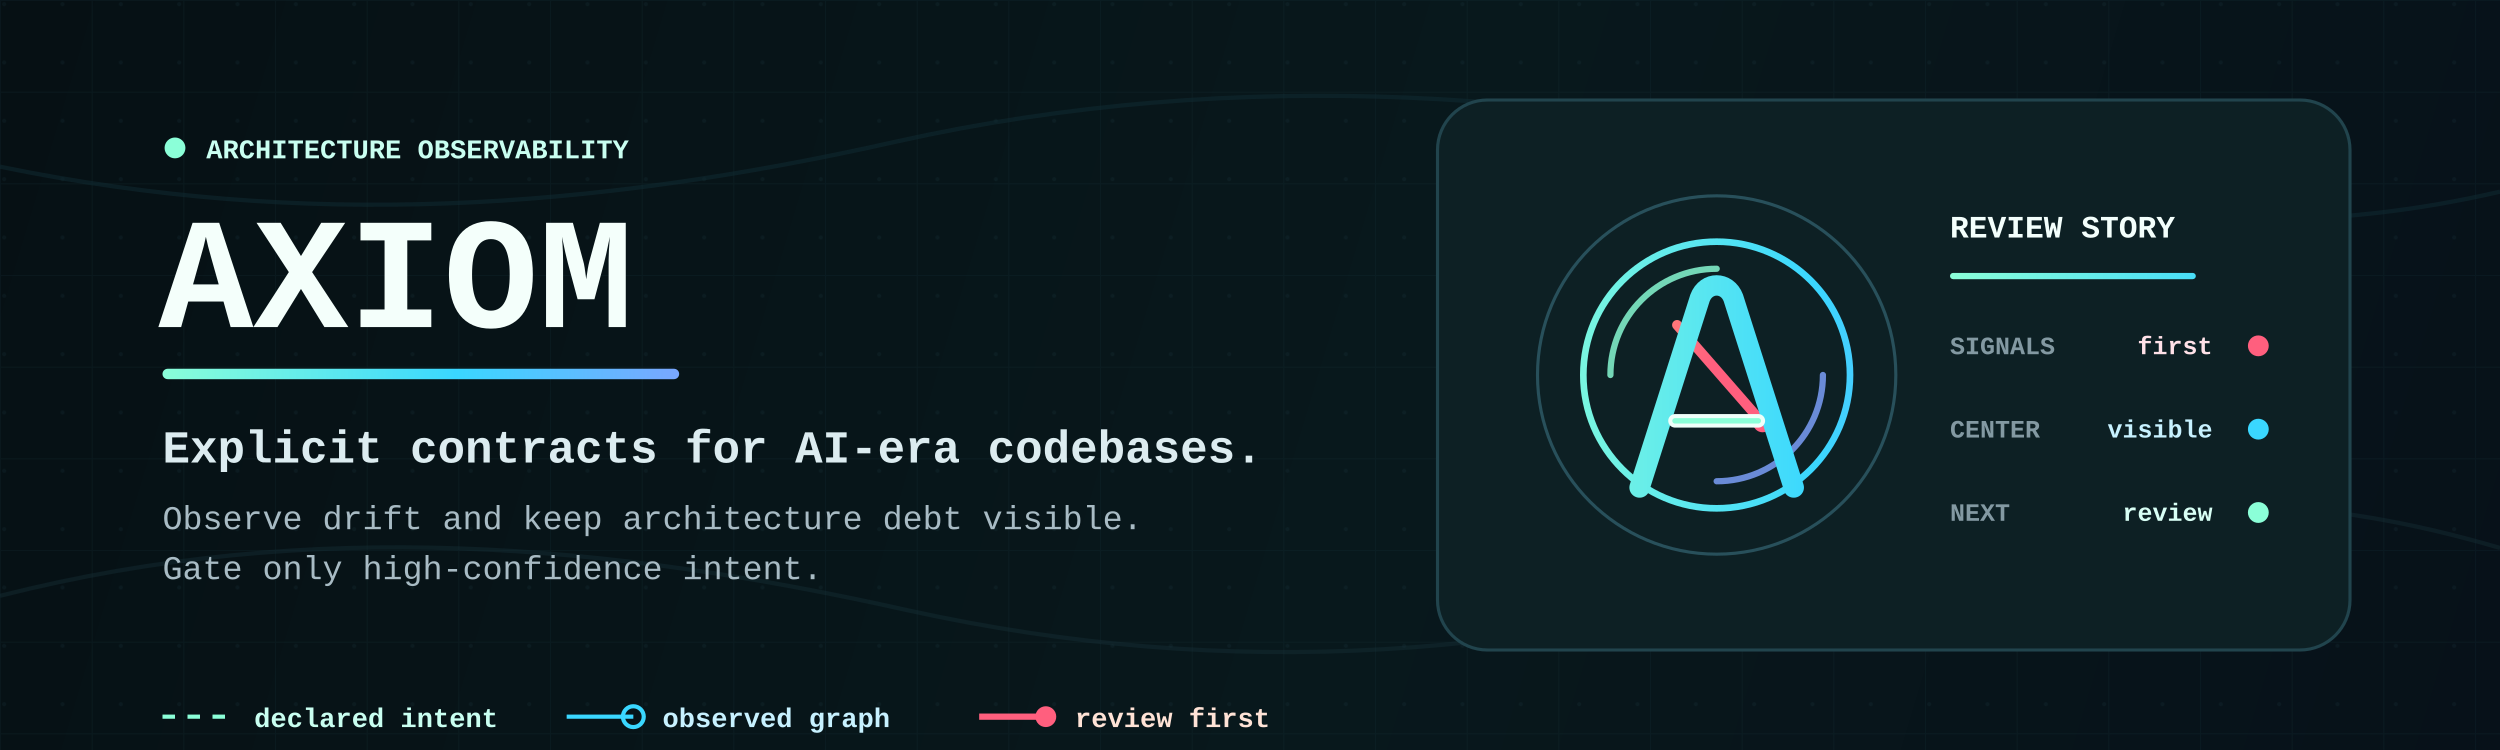
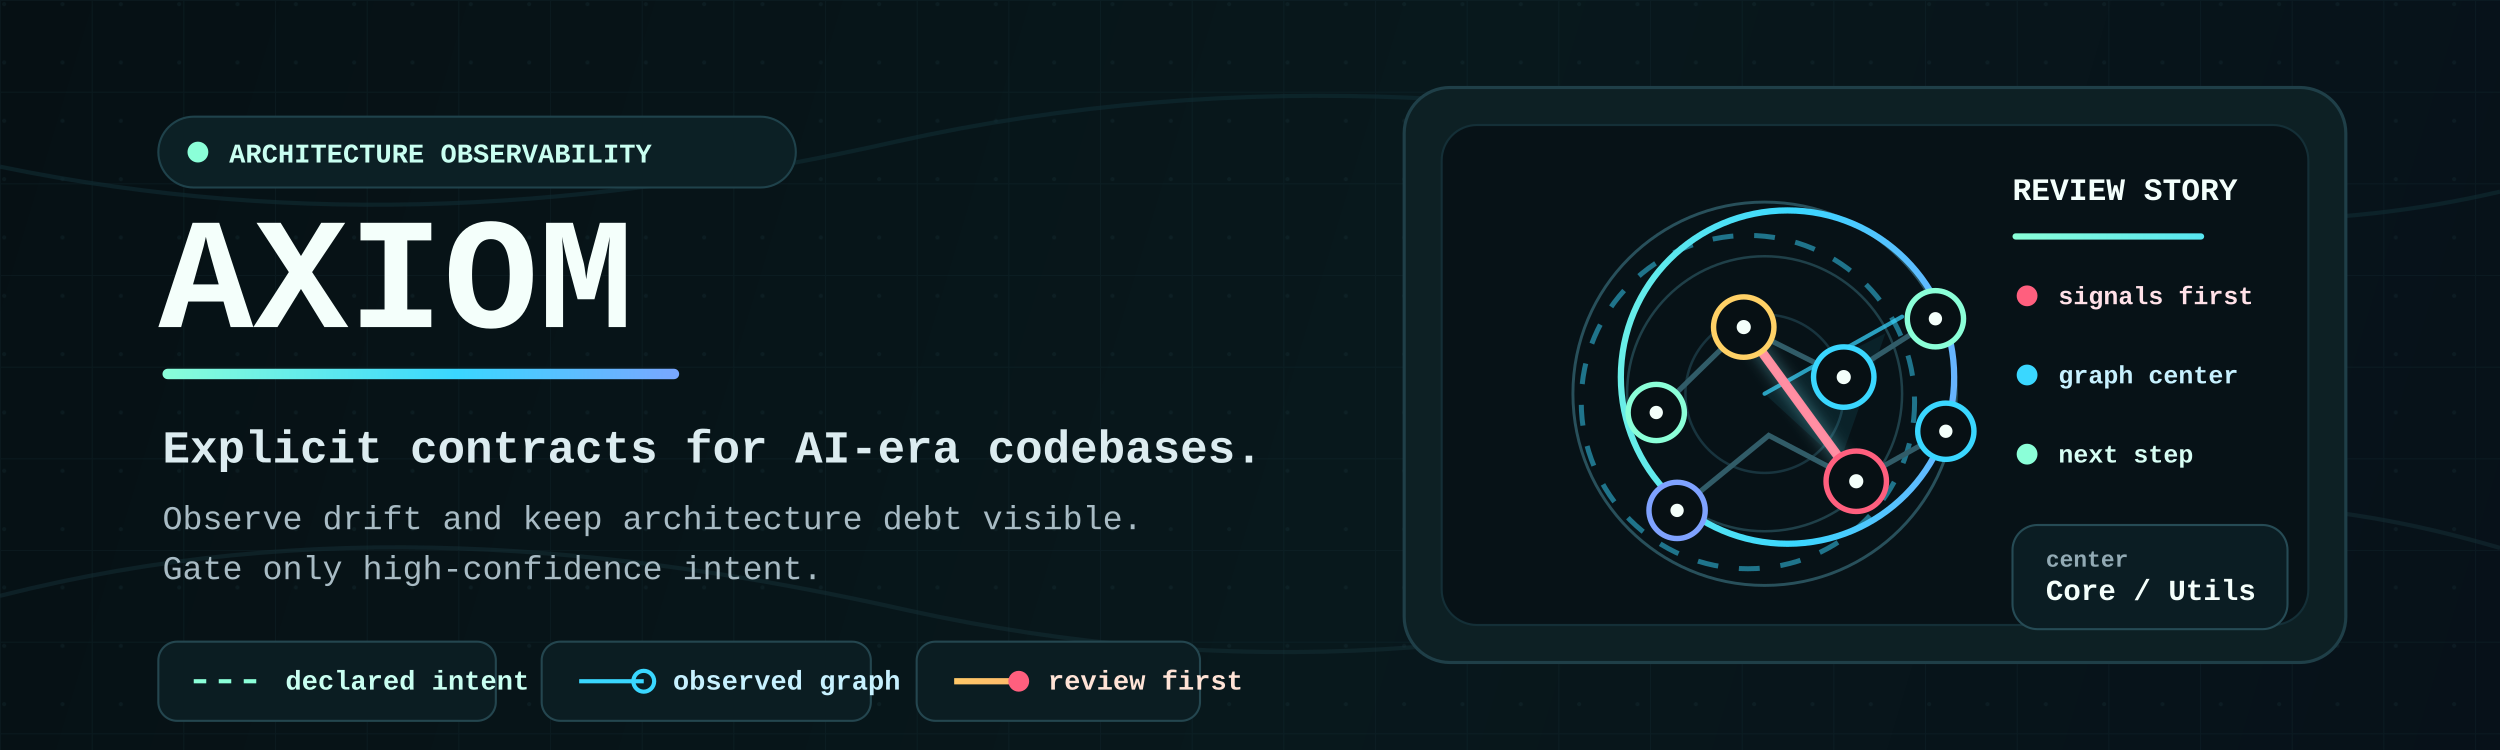
<svg xmlns="http://www.w3.org/2000/svg" width="1200" height="360" viewBox="0 0 1200 360" fill="none" role="img" aria-labelledby="title desc">
  <defs>
    <linearGradient id="bg" x1="0" y1="0" x2="1200" y2="360" gradientUnits="userSpaceOnUse">
      <stop stop-color="#061014" />
-       <stop offset="0.56" stop-color="#08181C" />
+       <stop offset="0.55" stop-color="#08181C" />
      <stop offset="1" stop-color="#071119" />
    </linearGradient>
    <linearGradient id="teal" x1="0" y1="0" x2="260" y2="0" gradientUnits="userSpaceOnUse">
      <stop stop-color="#8BFFD8" />
      <stop offset="0.55" stop-color="#3AD7FF" />
      <stop offset="1" stop-color="#7FA2FF" />
    </linearGradient>
-     <linearGradient id="drift" x1="0" y1="0" x2="98" y2="86" gradientUnits="userSpaceOnUse">
+     <linearGradient id="drift" x1="0" y1="0" x2="120" y2="120" gradientUnits="userSpaceOnUse">
      <stop stop-color="#FFD166" />
      <stop offset="1" stop-color="#FF5F7E" />
    </linearGradient>
-     <linearGradient id="panel" x1="692" y1="48" x2="1126" y2="312" gradientUnits="userSpaceOnUse">
+     <linearGradient id="panel" x1="678" y1="42" x2="1128" y2="318" gradientUnits="userSpaceOnUse">
      <stop stop-color="#0D2024" />
      <stop offset="1" stop-color="#08141B" />
    </linearGradient>
-     <radialGradient id="markGlow" cx="0" cy="0" r="1" gradientUnits="userSpaceOnUse" gradientTransform="translate(824 174) rotate(90) scale(130)">
+     <radialGradient id="radarFade" cx="0" cy="0" r="1" gradientUnits="userSpaceOnUse" gradientTransform="translate(846 154) rotate(90) scale(120)">
      <stop stop-color="#37D6FF" stop-opacity="0.18" />
      <stop offset="1" stop-color="#37D6FF" stop-opacity="0" />
    </radialGradient>
-     <filter id="softGlow" x="-40%" y="-40%" width="180%" height="180%">
+     <filter id="signalGlow" x="-50%" y="-50%" width="200%" height="200%">
      <feGaussianBlur stdDeviation="3.5" result="blur" />
-       <feColorMatrix in="blur" type="matrix" values="0 0 0 0 0.29 0 0 0 0 0.95 0 0 0 0 0.88 0 0 0 0.34 0" />
+       <feColorMatrix in="blur" type="matrix" values="0 0 0 0 0.22 0 0 0 0 0.84 0 0 0 0 0.95 0 0 0 0.45 0" />
      <feBlend in="SourceGraphic" mode="screen" />
    </filter>
    <pattern id="grid" width="44" height="44" patternUnits="userSpaceOnUse">
      <path d="M44 0H0V44" stroke="#17333B" stroke-width="1" />
    </pattern>
    <pattern id="dots" width="28" height="28" patternUnits="userSpaceOnUse">
      <circle cx="2" cy="2" r="1" fill="#24464F" />
    </pattern>
  </defs>
  <rect width="1200" height="360" fill="url(#bg)" />
-   <rect width="1200" height="360" fill="url(#grid)" opacity="0.22" />
-   <rect width="1200" height="360" fill="url(#dots)" opacity="0.16" />
-   <path d="M0 286C150 248 293 261 436 293C591 327 735 317 899 268C1032 229 1121 240 1200 263" stroke="#17323A" stroke-width="2" opacity="0.38" />
-   <path d="M0 80C146 110 283 101 430 68C596 31 760 44 910 82C1034 113 1122 110 1200 92" stroke="#102C34" stroke-width="2" opacity="0.5" />
-   <g transform="translate(76 58)" font-family="ui-monospace, SFMono-Regular, Menlo, Consolas, Liberation Mono, monospace">
-     <g font-size="13" font-weight="800">
-       <circle cx="8" cy="13" r="5" fill="#8BFFD8" />
-       <text x="23" y="18" fill="#C9FFF1">ARCHITECTURE OBSERVABILITY</text>
+   <rect width="1200" height="360" fill="url(#grid)" opacity="0.24" />
+   <rect width="1200" height="360" fill="url(#dots)" opacity="0.18" />
+   <path d="M0 286C150 248 293 261 436 293C591 327 735 317 899 268C1032 229 1121 240 1200 263" stroke="#17323A" stroke-width="2" opacity="0.45" />
+   <path d="M0 80C146 110 283 101 430 68C596 31 760 44 910 82C1034 113 1122 110 1200 92" stroke="#102C34" stroke-width="2" opacity="0.58" />
+   <g transform="translate(76 56)" font-family="ui-monospace, SFMono-Regular, Menlo, Consolas, Liberation Mono, monospace">
+     <g>
+       <rect x="0" y="0" width="306" height="34" rx="17" fill="#0C2025" stroke="#1F424B" />
+       <circle cx="19" cy="17" r="5" fill="#8BFFD8" />
+       <text x="34" y="22" fill="#C9FFF1" font-size="13" font-weight="800">ARCHITECTURE OBSERVABILITY</text>
    </g>
-     <text x="0" y="99" fill="#F4FFFB" font-size="76" font-weight="800" letter-spacing="0">AXIOM</text>
-     <rect x="2" y="119" width="248" height="5" rx="2.5" fill="url(#teal)" />
-     <text x="2" y="164" fill="#DCECF0" font-size="22" font-weight="700">Explicit contracts for AI-era codebases.</text>
-     <text x="2" y="196" fill="#A8BBC4" font-size="16" font-weight="500">Observe drift and keep architecture debt visible.</text>
-     <text x="2" y="220" fill="#A8BBC4" font-size="16" font-weight="500">Gate only high-confidence intent.</text>
-     <g transform="translate(2 286)" font-size="13" font-weight="800">
-       <path d="M0 0H32" stroke="#8BFFD8" stroke-width="2" stroke-dasharray="6 6" />
-       <text x="44" y="5" fill="#C9FFF1">declared intent</text>
-       <path d="M194 0H226" stroke="#3AD7FF" stroke-width="2" />
-       <circle cx="226" cy="0" r="5" stroke="#3AD7FF" stroke-width="2" />
-       <text x="240" y="5" fill="#C7F1FF">observed graph</text>
-       <path d="M392 0H424" stroke="url(#drift)" stroke-width="3" />
-       <circle cx="424" cy="0" r="5" fill="#FF5F7E" />
-       <text x="438" y="5" fill="#FFE3D6">review first</text>
+     <text x="0" y="101" fill="#F4FFFB" font-size="76" font-weight="800" letter-spacing="0">AXIOM</text>
+     <rect x="2" y="121" width="248" height="5" rx="2.5" fill="url(#teal)" />
+     <text x="2" y="166" fill="#DCECF0" font-size="22" font-weight="700">Explicit contracts for AI-era codebases.</text>
+     <text x="2" y="198" fill="#A8BBC4" font-size="16" font-weight="500">Observe drift and keep architecture debt visible.</text>
+     <text x="2" y="222" fill="#A8BBC4" font-size="16" font-weight="500">Gate only high-confidence intent.</text>
+     <g transform="translate(0 270)" font-size="13" font-weight="800">
+       <g>
+         <rect x="0" y="-18" width="162" height="38" rx="9" fill="#0B1D22" stroke="#24464F" />
+         <path d="M17 1H47" stroke="#8BFFD8" stroke-width="2" stroke-dasharray="6 6" />
+         <text x="61" y="5" fill="#C9FFF1">declared intent</text>
+       </g>
+       <g transform="translate(184 0)">
+         <rect x="0" y="-18" width="158" height="38" rx="9" fill="#0B1D22" stroke="#24464F" />
+         <path d="M18 1H49" stroke="#3AD7FF" stroke-width="2" />
+         <circle cx="49" cy="1" r="5" stroke="#3AD7FF" stroke-width="2" />
+         <text x="63" y="5" fill="#C7F1FF">observed graph</text>
+       </g>
+       <g transform="translate(364 0)">
+         <rect x="0" y="-18" width="136" height="38" rx="9" fill="#0B1D22" stroke="#24464F" />
+         <path d="M18 1H49" stroke="url(#drift)" stroke-width="3" />
+         <circle cx="49" cy="1" r="5" fill="#FF5F7E" />
+         <text x="63" y="5" fill="#FFE3D6">review first</text>
+       </g>
    </g>
  </g>
-   <g transform="translate(690 48)">
-     <rect x="0" y="0" width="438" height="264" rx="24" fill="url(#panel)" stroke="#21444D" stroke-width="1.5" />
-     <circle cx="134" cy="132" r="112" fill="url(#markGlow)" />
-     <g transform="translate(38 36)">
-       <circle cx="96" cy="96" r="86" stroke="#28505B" stroke-width="1.5" />
-       <circle cx="96" cy="96" r="64" stroke="url(#teal)" stroke-width="3.2" />
-       <path d="M45 96A51 51 0 0 1 96 45" stroke="#8BFFD8" stroke-width="3" stroke-linecap="round" opacity="0.82" />
-       <path d="M147 96A51 51 0 0 1 96 147" stroke="#7FA2FF" stroke-width="3" stroke-linecap="round" opacity="0.82" />
-       <path d="M77 72L118 119" stroke="url(#drift)" stroke-width="4.8" stroke-linecap="round" />
-       <circle cx="118" cy="119" r="4.5" fill="#FF5F7E" />
-       <path d="M59 150L88 59C91 51 101 51 104 59L133 150" stroke="url(#teal)" stroke-width="9.8" stroke-linecap="round" stroke-linejoin="round" />
-       <path d="M76 118H116" stroke="#EFFFFA" stroke-width="6.5" stroke-linecap="round" />
-       <path d="M76 118H116" stroke="#8BFFD8" stroke-width="2.6" stroke-linecap="round" />
+   <g transform="translate(674 42)">
+     <rect x="0" y="0" width="452" height="276" rx="22" fill="url(#panel)" stroke="#1F3F48" stroke-width="1.5" />
+     <rect x="18" y="18" width="416" height="240" rx="17" fill="#071217" stroke="#142F37" />
+     <g transform="translate(45 35)">
+       <circle cx="128" cy="112" r="104" fill="url(#radarFade)" />
+       <circle cx="128" cy="112" r="92" stroke="#28505B" stroke-width="1.4" />
+       <circle cx="128" cy="112" r="66" stroke="#1F4049" stroke-width="1.2" />
+       <circle cx="128" cy="112" r="38" stroke="#18343E" stroke-width="1.2" />
+       <circle cx="120" cy="116" r="80" stroke="#37D6FF" stroke-width="2.4" stroke-dasharray="10 10" opacity="0.5" />
+       <circle cx="139" cy="104" r="80" stroke="url(#teal)" stroke-width="3" />
+       <path d="M128 112L194 75" stroke="#37D6FF" stroke-width="2" stroke-linecap="round" opacity="0.72" />
+       <path d="M128 112L186 83L164 145Z" fill="#37D6FF" opacity="0.08" />
+       <path d="M76 121L118 80L166 104L210 76" stroke="#315C68" stroke-width="2.5" stroke-linecap="round" />
+       <path d="M86 168L130 132L172 154L215 130" stroke="#315C68" stroke-width="2.5" stroke-linecap="round" />
+       <path d="M118 80L172 154" stroke="url(#drift)" stroke-width="4.5" stroke-linecap="round" filter="url(#signalGlow)" />
+       <g fill="#071014" stroke-width="2.6">
+         <circle cx="76" cy="121" r="13.5" stroke="#8BFFD8" />
+         <circle cx="118" cy="80" r="14.5" stroke="#FFD166" />
+         <circle cx="166" cy="104" r="14.5" stroke="#3AD7FF" />
+         <circle cx="210" cy="76" r="13.5" stroke="#8BFFD8" />
+         <circle cx="86" cy="168" r="13.5" stroke="#7FA2FF" />
+         <circle cx="172" cy="154" r="14.5" stroke="#FF5F7E" />
+         <circle cx="215" cy="130" r="13.5" stroke="#3AD7FF" />
+       </g>
+       <g fill="#F4FFFB">
+         <circle cx="76" cy="121" r="3.2" />
+         <circle cx="118" cy="80" r="3.4" />
+         <circle cx="166" cy="104" r="3.4" />
+         <circle cx="210" cy="76" r="3.2" />
+         <circle cx="86" cy="168" r="3.2" />
+         <circle cx="172" cy="154" r="3.4" />
+         <circle cx="215" cy="130" r="3.2" />
+       </g>
    </g>
-     <g transform="translate(246 66)" font-family="ui-monospace, SFMono-Regular, Menlo, Consolas, Liberation Mono, monospace">
+     <g transform="translate(292 54)" font-family="ui-monospace, SFMono-Regular, Menlo, Consolas, Liberation Mono, monospace">
      <text x="0" y="0" fill="#F3FFFC" font-size="15" font-weight="800">REVIEW STORY</text>
-       <rect x="0" y="17" width="118" height="3" rx="1.5" fill="url(#teal)" />
-       <g font-size="12" font-weight="800">
-         <text x="0" y="56" fill="#8399A2">SIGNALS</text>
-         <text x="126" y="56" fill="#FFE1E8" text-anchor="end">first</text>
-         <circle cx="148" cy="52" r="5" fill="#FF5F7E" />
-         <text x="0" y="96" fill="#8399A2">CENTER</text>
-         <text x="126" y="96" fill="#C7F1FF" text-anchor="end">visible</text>
-         <circle cx="148" cy="92" r="5" fill="#3AD7FF" />
-         <text x="0" y="136" fill="#8399A2">NEXT</text>
-         <text x="126" y="136" fill="#D8FFF5" text-anchor="end">review</text>
-         <circle cx="148" cy="132" r="5" fill="#8BFFD8" />
+       <rect x="0" y="16" width="92" height="3" rx="1.5" fill="url(#teal)" />
+       <g transform="translate(0 50)" font-size="12" font-weight="700">
+         <circle cx="7" cy="-4" r="5" fill="#FF5F7E" />
+         <text x="22" y="0" fill="#FFE1E8">signals first</text>
+         <circle cx="7" cy="34" r="5" fill="#3AD7FF" />
+         <text x="22" y="38" fill="#C7F1FF">graph center</text>
+         <circle cx="7" cy="72" r="5" fill="#8BFFD8" />
+         <text x="22" y="76" fill="#D8FFF5">next step</text>
+       </g>
+       <g transform="translate(0 156)">
+         <rect x="0" y="0" width="132" height="50" rx="12" fill="#0B1D23" stroke="#264B55" />
+         <text x="16" y="20" fill="#92AAB4" font-size="11" font-weight="700">center</text>
+         <text x="16" y="36" fill="#F4FFFB" font-size="14" font-weight="800">Core / Utils</text>
      </g>
    </g>
  </g>
</svg>
